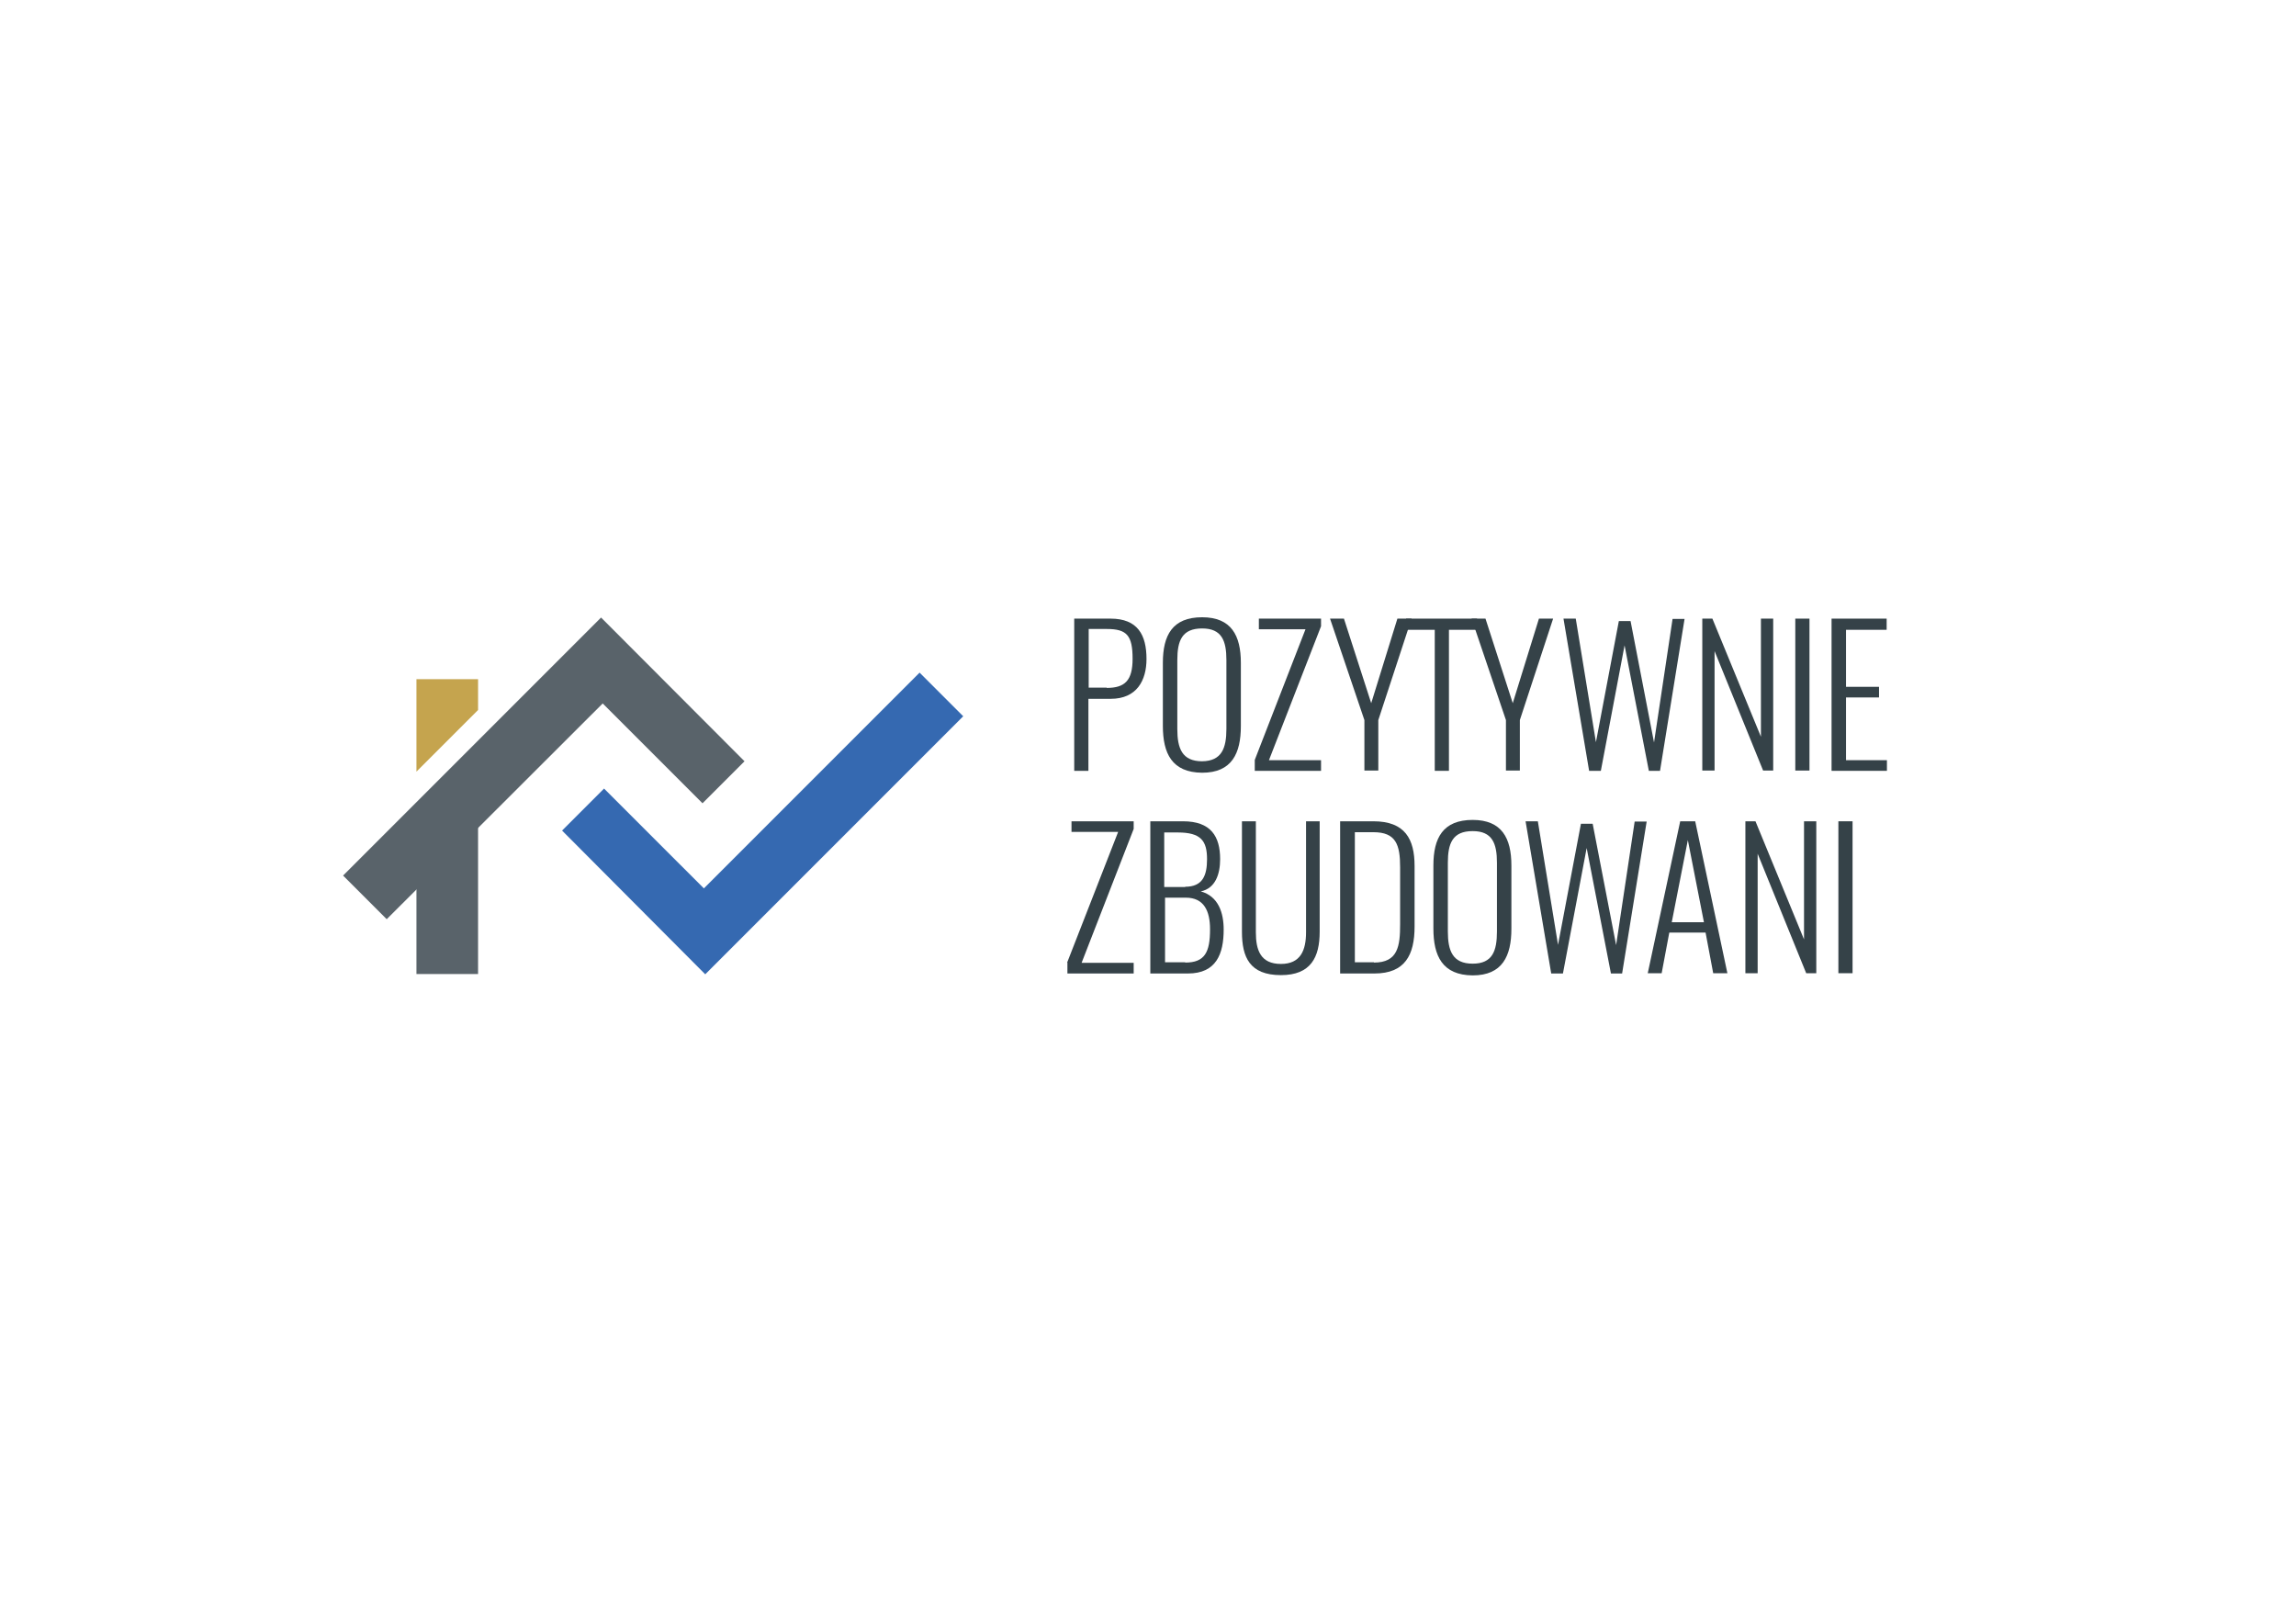
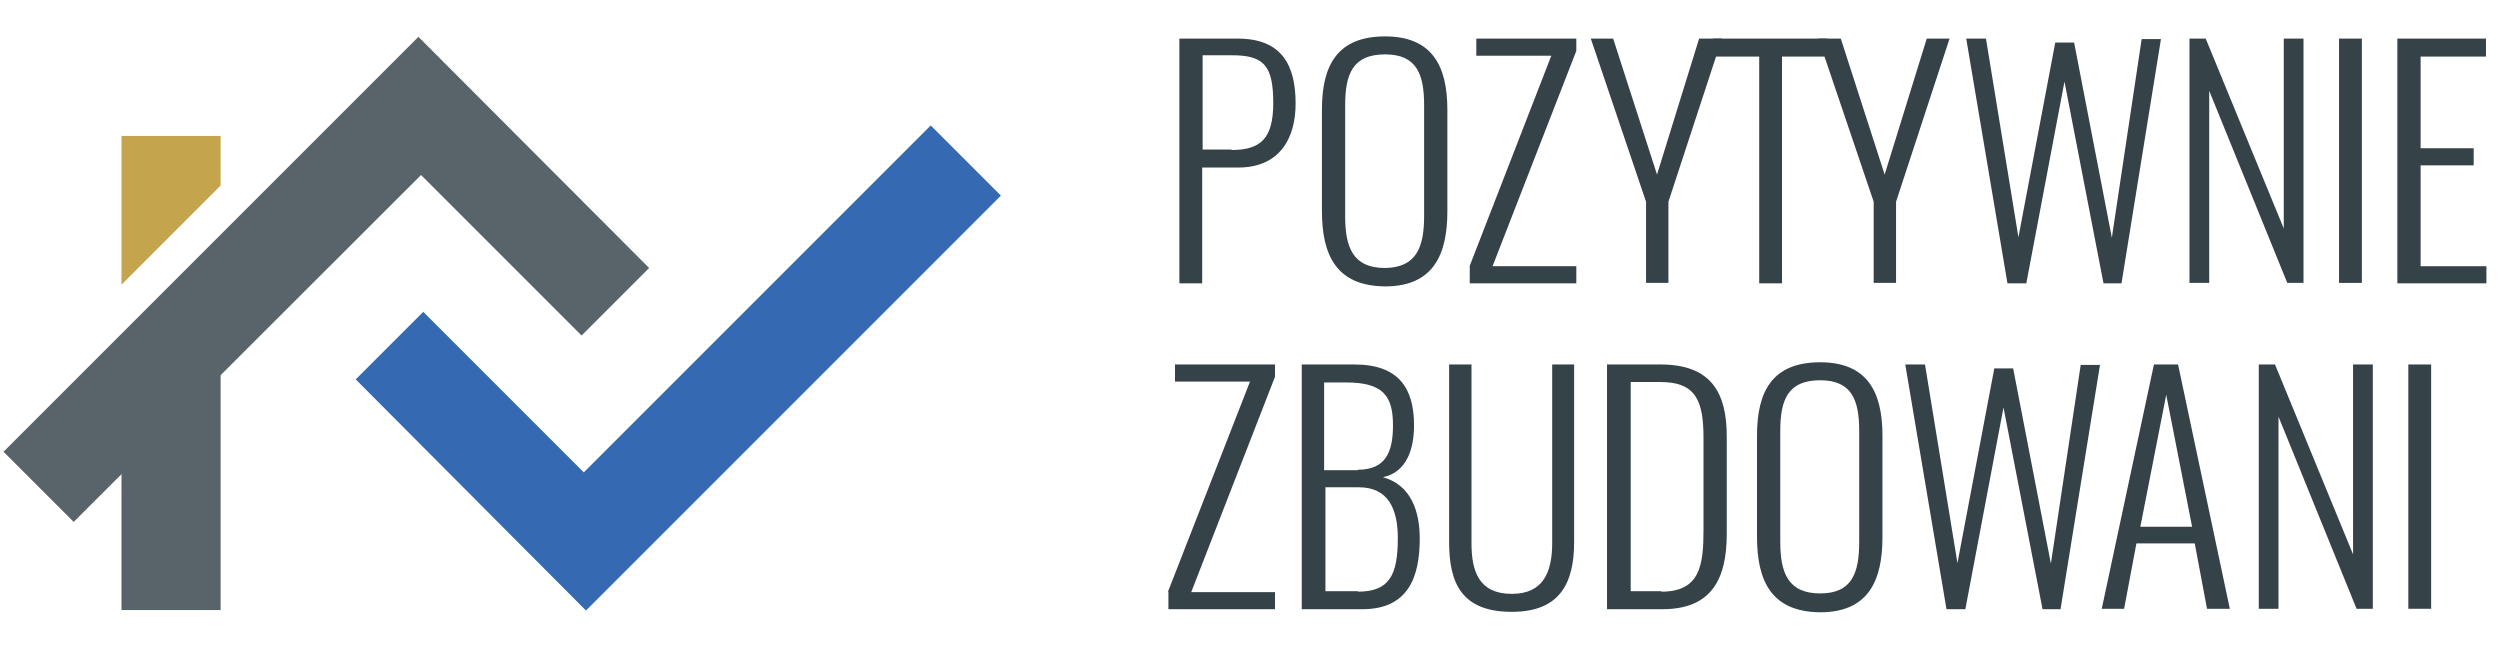
- <svg xmlns="http://www.w3.org/2000/svg" version="1.0" id="Warstwa_1" x="0px" y="0px" width="841.9px" height="595.3px" viewBox="0 0 841.9 595.3" style="enable-background:new 0 0 841.9 595.3;" xml:space="preserve">
+ <svg xmlns="http://www.w3.org/2000/svg" version="1.0" id="Warstwa_1" x="0px" y="0px" width="570" height="150" viewBox="125 218 570 150" xml:space="preserve">
  <style type="text/css">
	.st0{fill:#59636A;}
	.st1{fill:#3569B1;}
	.st2{fill:#C5A44E;}
	.st3{fill:#354248;}
</style>
  <g>
    <g>
      <g>
        <path class="st0" d="M175.3,278.2v78.9h-22.6v-56.3L175.3,278.2z" />
      </g>
      <g>
        <path class="st0" d="M273,279.1l-15.4,15.4l-36.6-36.6L141.8,337l-16-16l94.6-94.6L273,279.1z" />
      </g>
      <g>
        <path class="st1" d="M206.1,304.5l15.4-15.4l36.6,36.6l79.1-79.1l16,16l-94.6,94.6L206.1,304.5z" />
      </g>
      <g>
        <path class="st2" d="M175.3,249v11.3l-22.6,22.6V249H175.3z" />
      </g>
    </g>
  </g>
  <g>
    <path class="st3" d="M393.9,226.8h13.3c10,0,13.2,6,13.2,14.8c0,7.9-3.6,14.6-13.1,14.6h-8.2v26.4h-5.2V226.8z M405.8,252.2   c6.7,0,9.5-2.7,9.5-10.7c0-8.5-2.1-10.9-9.4-10.9h-6.7v21.5H405.8z" />
    <path class="st3" d="M426.4,266.1V243c0-10.1,3.5-16.7,14.4-16.7c10.7,0,14.2,6.7,14.2,16.7v23.2c0,10-3.3,17.1-14.2,17.1   C429.7,283.2,426.4,276.2,426.4,266.1z M449.7,267.2V242c0-7.1-1.7-11.6-8.9-11.6c-7.4,0-9.1,4.5-9.1,11.6v25.3   c0,7,1.7,11.8,9.1,11.8C448,279,449.7,274.3,449.7,267.2z" />
    <path class="st3" d="M460.1,278.6l18.6-47.9h-17.1v-3.9h22.8v2.8l-19.1,49.1h19.1v3.9h-24.3V278.6z" />
    <path class="st3" d="M500.3,264l-12.6-37.2h5.1l10,31l9.6-31h5.2L505.4,264v18.5h-5.1V264z" />
    <path class="st3" d="M526.1,230.9h-10.5v-4.1h26v4.1h-10.3v51.7h-5.2V230.9z" />
    <path class="st3" d="M552.2,264l-12.6-37.2h5.1l10,31l9.6-31h5.2L557.3,264v18.5h-5.1V264z" />
    <path class="st3" d="M573.3,226.8h4.5l7.4,45.3l8.4-44.4h4.3l8.6,44.5l6.8-45.3h4.4l-9,55.7h-4.1l-8.9-46l-8.7,46h-4.3L573.3,226.8   z" />
    <path class="st3" d="M624.1,226.8h3.8l17.8,43.3v-43.3h4.5v55.7h-3.7l-17.8-43.8v43.8h-4.5V226.8z" />
    <path class="st3" d="M658.3,226.8h5.2v55.7h-5.2V226.8z" />
    <path class="st3" d="M671.6,226.8h20.2v4.1h-14.9v20.9H689v3.9h-12.1v23h15v3.9h-20.3V226.8z" />
    <path class="st3" d="M391.3,352.9L410,305h-17.1v-3.9h22.8v2.8l-19.1,49.1h19.1v3.9h-24.3V352.9z" />
    <path class="st3" d="M421.8,301.1h12c10.2,0,13.6,5.5,13.6,13.9c0,5.4-1.7,10.7-7.1,11.8c6.5,1.8,8.4,7.9,8.4,14   c0,8.9-2.7,16.1-13.1,16.1h-13.8V301.1z M434.6,325.1c6.3,0,8-4,8-10.1c0-6.7-2.2-9.8-10.7-9.8h-5v20H434.6z M434.6,352.9   c7.2,0,9.1-3.8,9.1-12.2c0-6.7-2.2-11.6-8.9-11.6h-7.6v23.7H434.6z" />
    <path class="st3" d="M455.4,341.6v-40.5h5.1v40.7c0,6.5,1.7,11.6,9.2,11.6c7.2,0,9.2-5,9.2-11.6v-40.7h5v40.5   c0,9.3-3.2,15.9-14.2,15.9C458.2,357.5,455.4,350.9,455.4,341.6z" />
    <path class="st3" d="M491.5,301.1h12.1c11.6,0,15.1,6.5,15.1,16.4v22.2c0,10.4-3.5,17.2-14.7,17.2h-12.6V301.1z M503.8,352.9   c8.8,0,9.6-6,9.6-14.1V318c0-8.3-1.5-12.9-9.8-12.9h-6.8v47.7H503.8z" />
    <path class="st3" d="M525.6,340.4v-23.1c0-10.1,3.5-16.7,14.4-16.7c10.7,0,14.2,6.7,14.2,16.7v23.2c0,10-3.3,17.1-14.2,17.1   C528.9,357.5,525.6,350.5,525.6,340.4z M548.9,341.5v-25.2c0-7.1-1.7-11.6-8.9-11.6c-7.4,0-9.1,4.5-9.1,11.6v25.2   c0,7,1.7,11.8,9.1,11.8C547.3,353.3,548.9,348.6,548.9,341.5z" />
    <path class="st3" d="M559.4,301.1h4.5l7.4,45.3l8.4-44.4h4.3l8.6,44.5l6.8-45.3h4.4l-9,55.7h-4.1l-8.9-46l-8.7,46h-4.3L559.4,301.1   z" />
    <path class="st3" d="M616.1,301.1h5.5l11.8,55.7h-5.2l-2.8-14.9h-13.3l-2.8,14.9h-5.1L616.1,301.1z M624.8,338.1l-5.9-30.1   l-5.9,30.1H624.8z" />
    <path class="st3" d="M639.9,301.1h3.8l17.8,43.3v-43.3h4.5v55.7h-3.7l-17.8-43.8v43.8h-4.5V301.1z" />
    <path class="st3" d="M674.1,301.1h5.2v55.7h-5.2V301.1z" />
  </g>
</svg>
